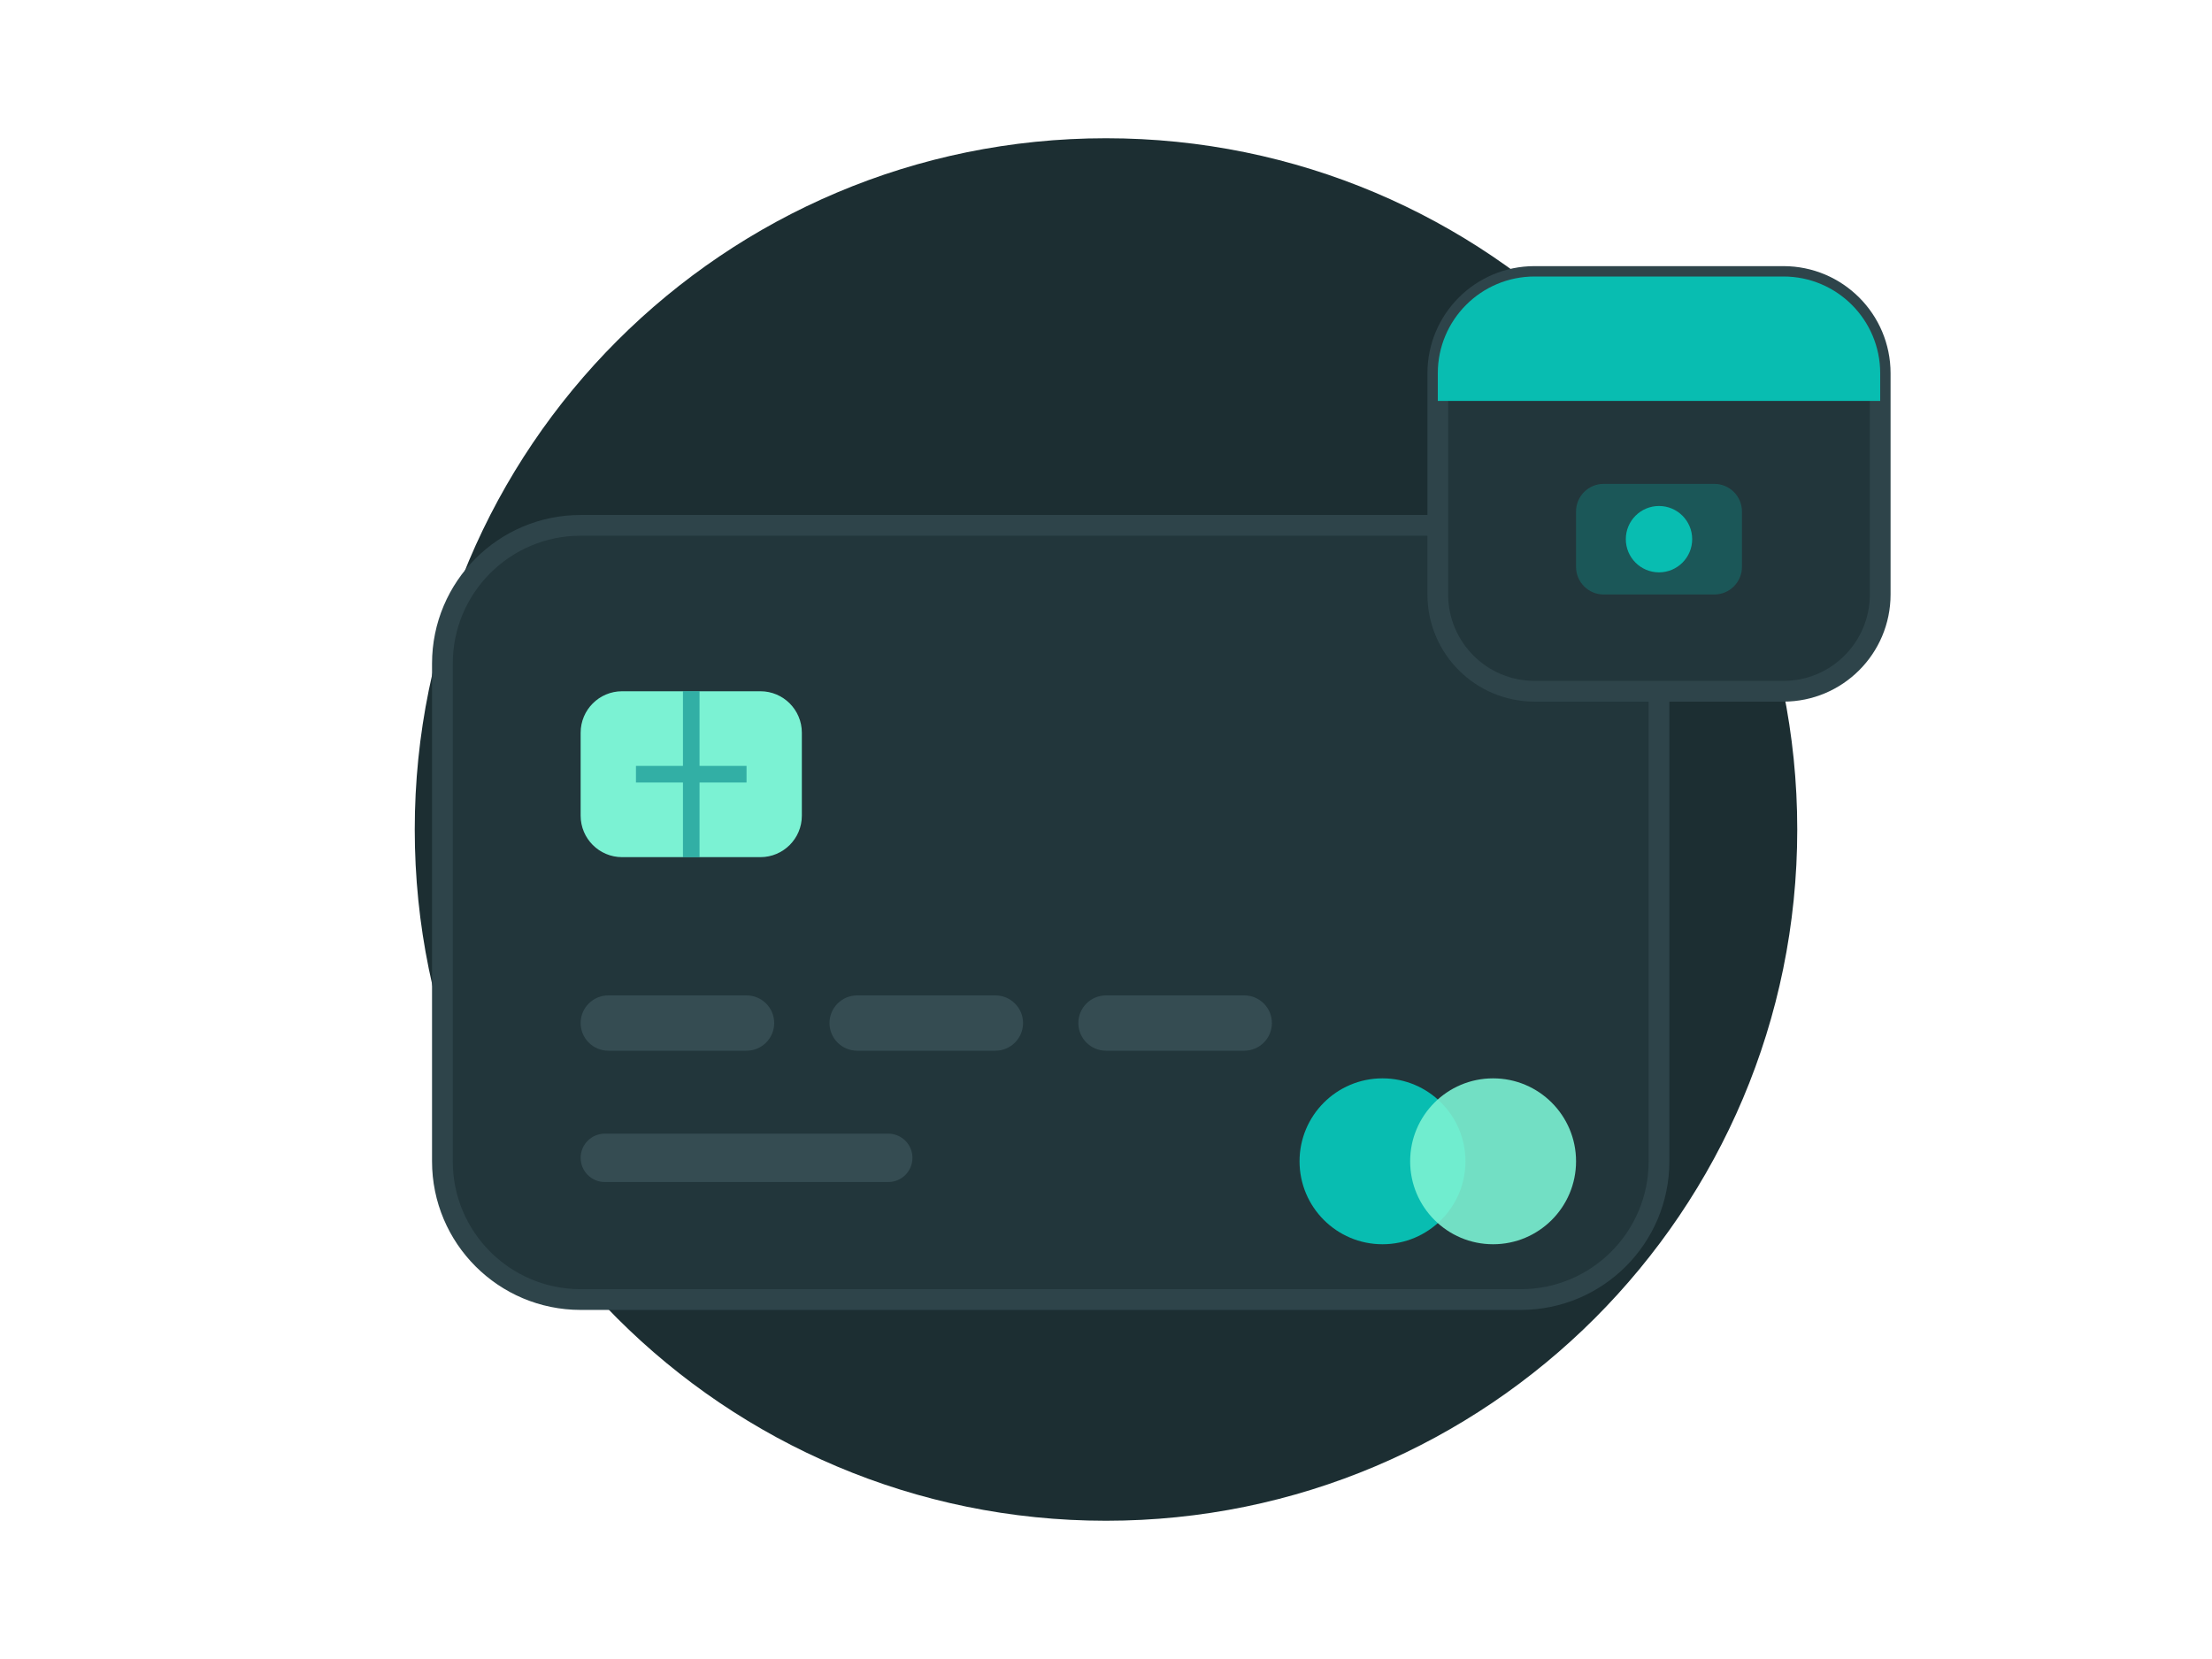
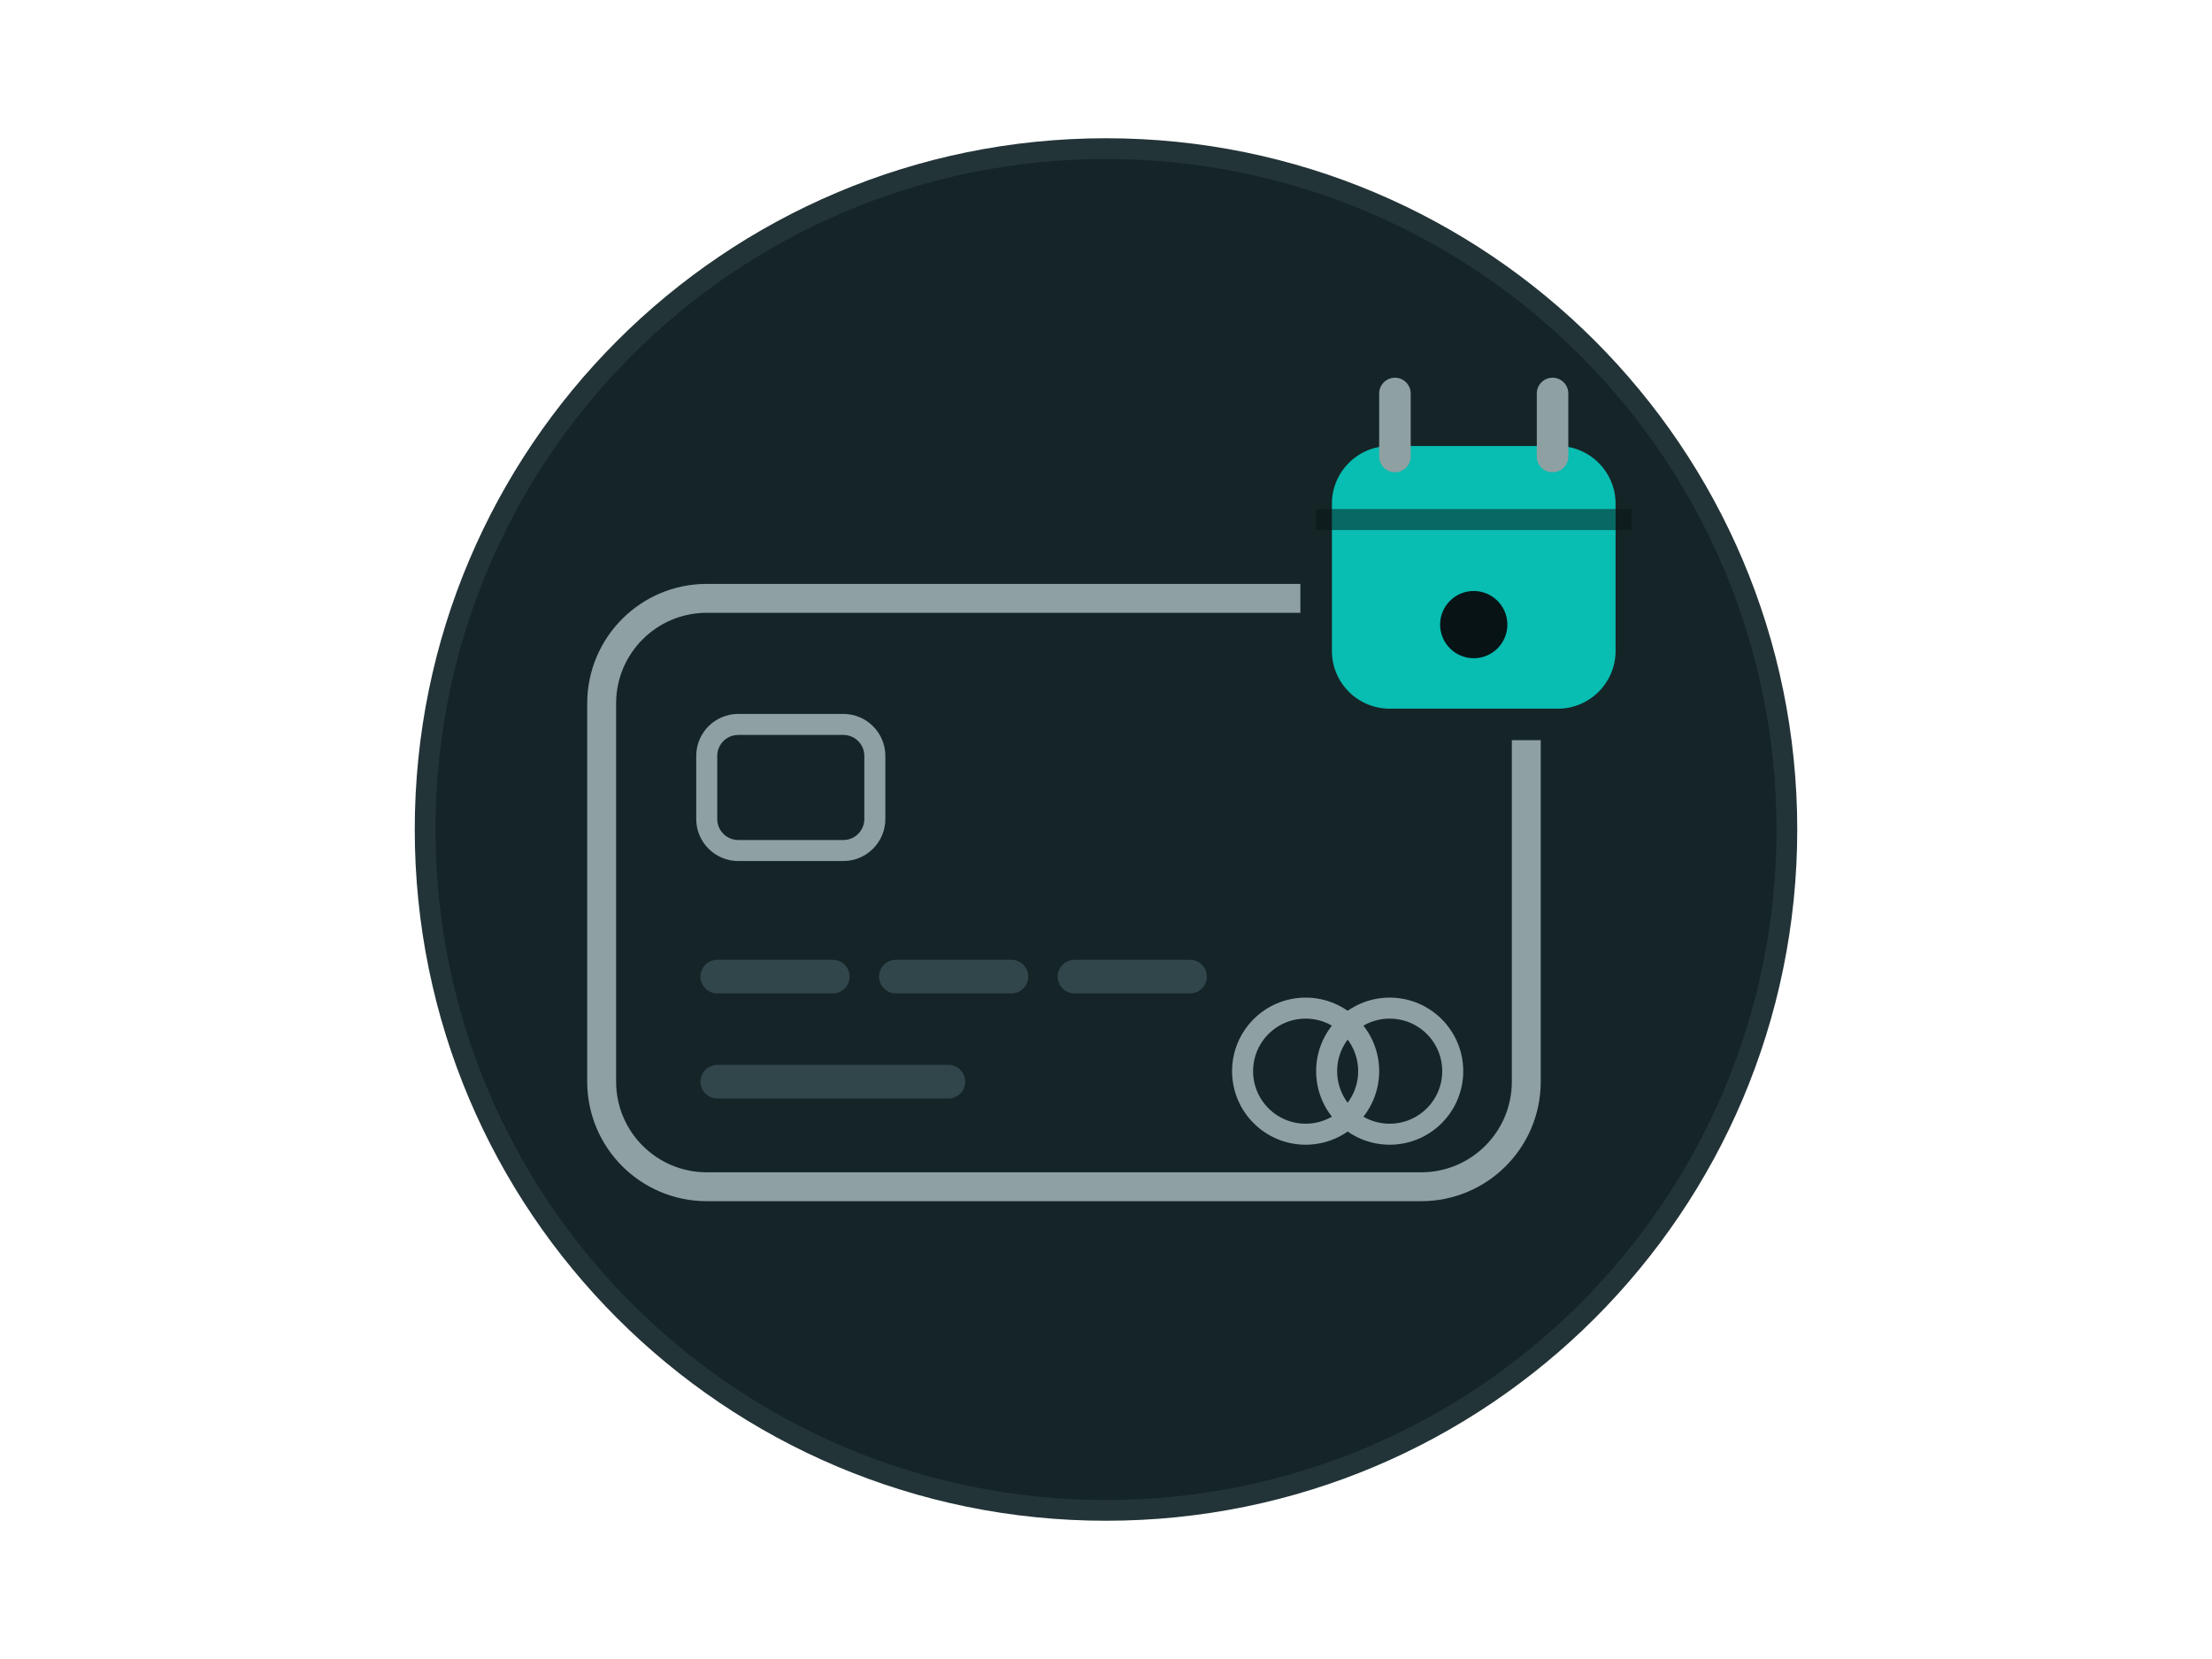
<svg xmlns="http://www.w3.org/2000/svg" viewBox="0 0 160 120" width="160" height="120">
-   <circle cx="80" cy="60" r="50" fill="#1C2E32" />
-   <rect x="32" y="38" width="88" height="56" rx="10" fill="#22363B" stroke="#2E444A" stroke-width="1.5" />
-   <rect x="42" y="50" width="16" height="12" rx="3" fill="#7BF2D3" />
-   <path d="M46 56h8M50 50v12" stroke="#018287" stroke-width="1.2" opacity="0.6" />
-   <rect x="42" y="72" width="14" height="4" rx="2" fill="#354C52" />
-   <rect x="60" y="72" width="14" height="4" rx="2" fill="#354C52" />
-   <rect x="78" y="72" width="14" height="4" rx="2" fill="#354C52" />
-   <rect x="42" y="82" width="24" height="3.5" rx="1.75" fill="#354C52" />
-   <circle cx="100" cy="84" r="6" fill="#08BDB1" />
-   <circle cx="108" cy="84" r="6" fill="#7BF2D3" opacity="0.9" />
-   <rect x="104" y="20" width="32" height="30" rx="7" fill="#22363B" stroke="#2E444A" stroke-width="1.5" />
-   <path d="M104 27a7 7 0 0 1 7-7h18a7 7 0 0 1 7 7v2h-32z" fill="#08BDB1" />
-   <rect x="114" y="35" width="12" height="8" rx="2" fill="#08BDB1" opacity="0.25" />
-   <circle cx="120" cy="39" r="2.4" fill="#08BDB1" />
+   <circle cx="80" cy="60" r="49.25" fill="#152427" stroke="#233438" stroke-width="1.5" />
+   <g transform="matrix(0.76 0 0 0.76 19.2 14.4)">
+     <rect x="32" y="38" width="88" height="56" rx="10" fill="#152427" stroke="#8FA0A3" stroke-width="2.75" stroke-linejoin="round" />
+     <rect x="42" y="50" width="16" height="12" rx="3" fill="none" stroke="#8FA0A3" stroke-width="2" stroke-linecap="round" stroke-linejoin="round" />
+     <path d="M43 74h11" fill="none" stroke="#31464B" stroke-width="3.2" stroke-linecap="round" stroke-linejoin="round" />
+     <path d="M60 74h11" fill="none" stroke="#31464B" stroke-width="3.2" stroke-linecap="round" stroke-linejoin="round" />
+     <path d="M77 74h11" fill="none" stroke="#31464B" stroke-width="3.2" stroke-linecap="round" stroke-linejoin="round" />
+     <path d="M43 84h22" fill="none" stroke="#31464B" stroke-width="3.2" stroke-linecap="round" stroke-linejoin="round" />
+     <circle cx="99" cy="83" r="6" fill="none" stroke="#8FA0A3" stroke-width="2" stroke-linecap="round" stroke-linejoin="round" />
+     <circle cx="107" cy="83" r="6" fill="none" stroke="#8FA0A3" stroke-width="2" stroke-linecap="round" stroke-linejoin="round" />
+     <rect x="100" y="22" width="30" height="28" rx="7" fill="#08BDB1" stroke="#152427" stroke-width="3" stroke-linejoin="round" />
+     <path d="M100 30.5h30" stroke="#081316" stroke-width="2" opacity="0.5" />
+     <path d="M107.5 18.5v6M122.5 18.5v6" fill="none" stroke="#8FA0A3" stroke-width="3" stroke-linecap="round" stroke-linejoin="round" />
+     <circle cx="115" cy="40.5" r="3.2" fill="#081316" />
+   </g>
</svg>
